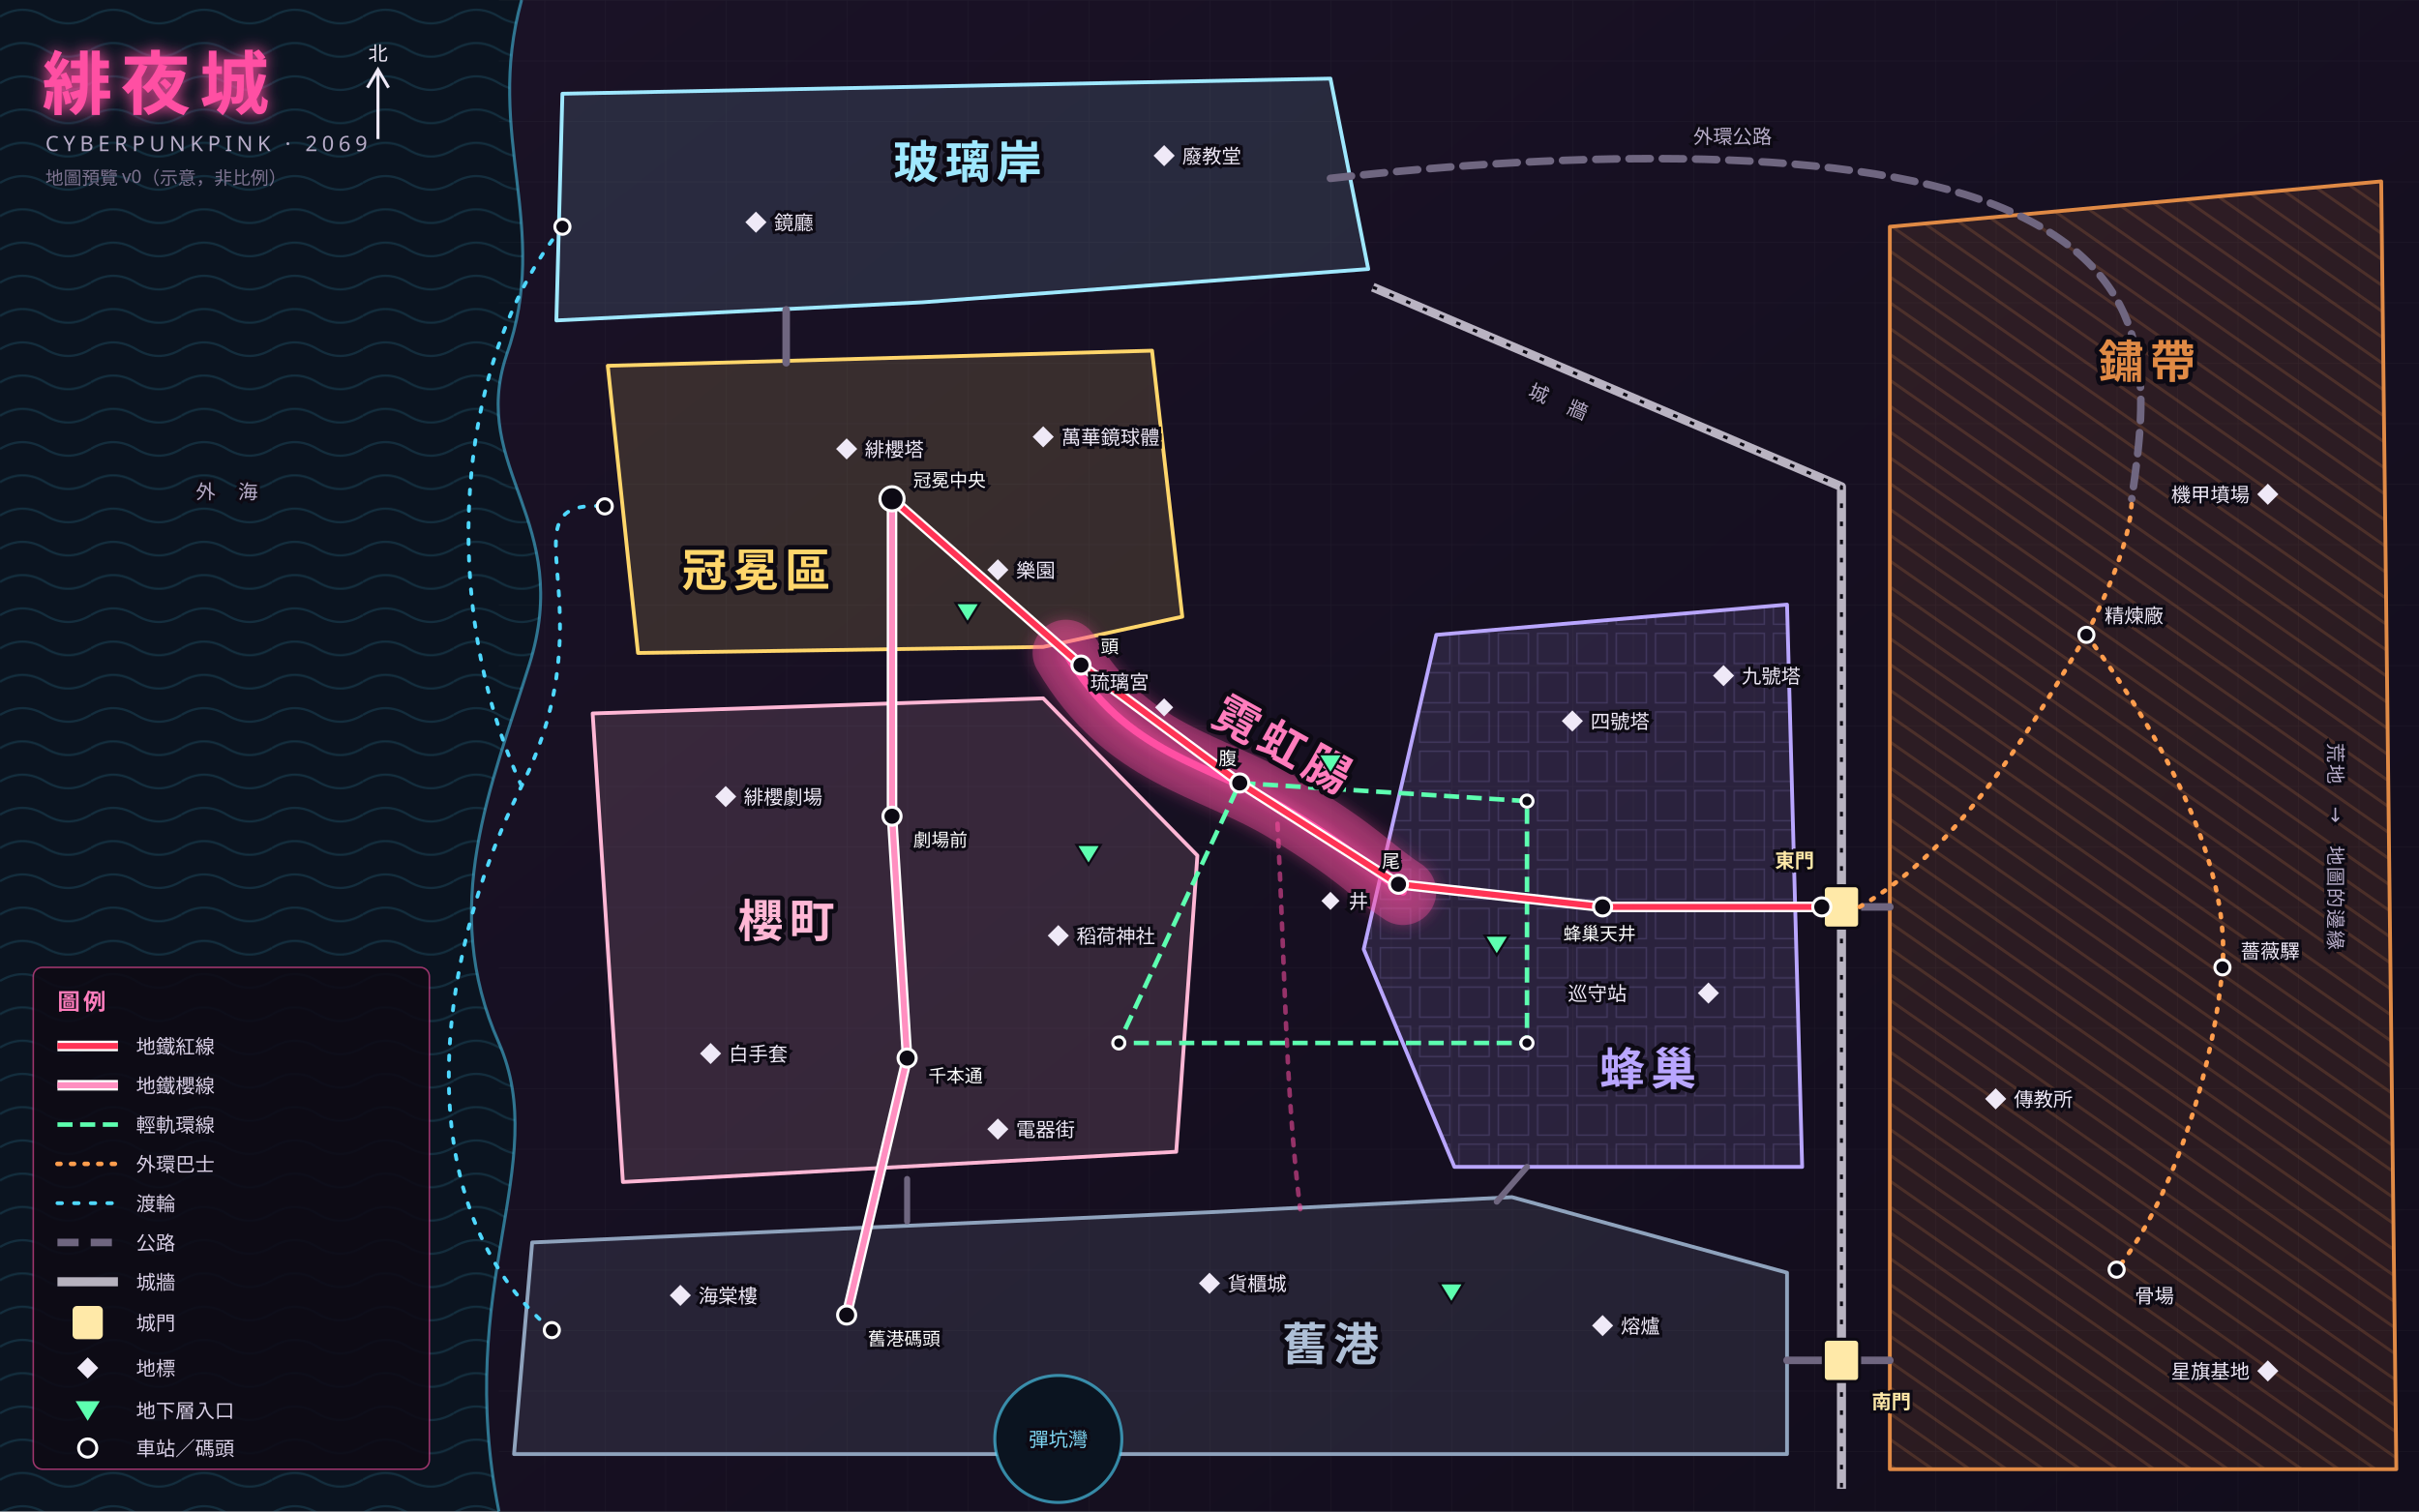
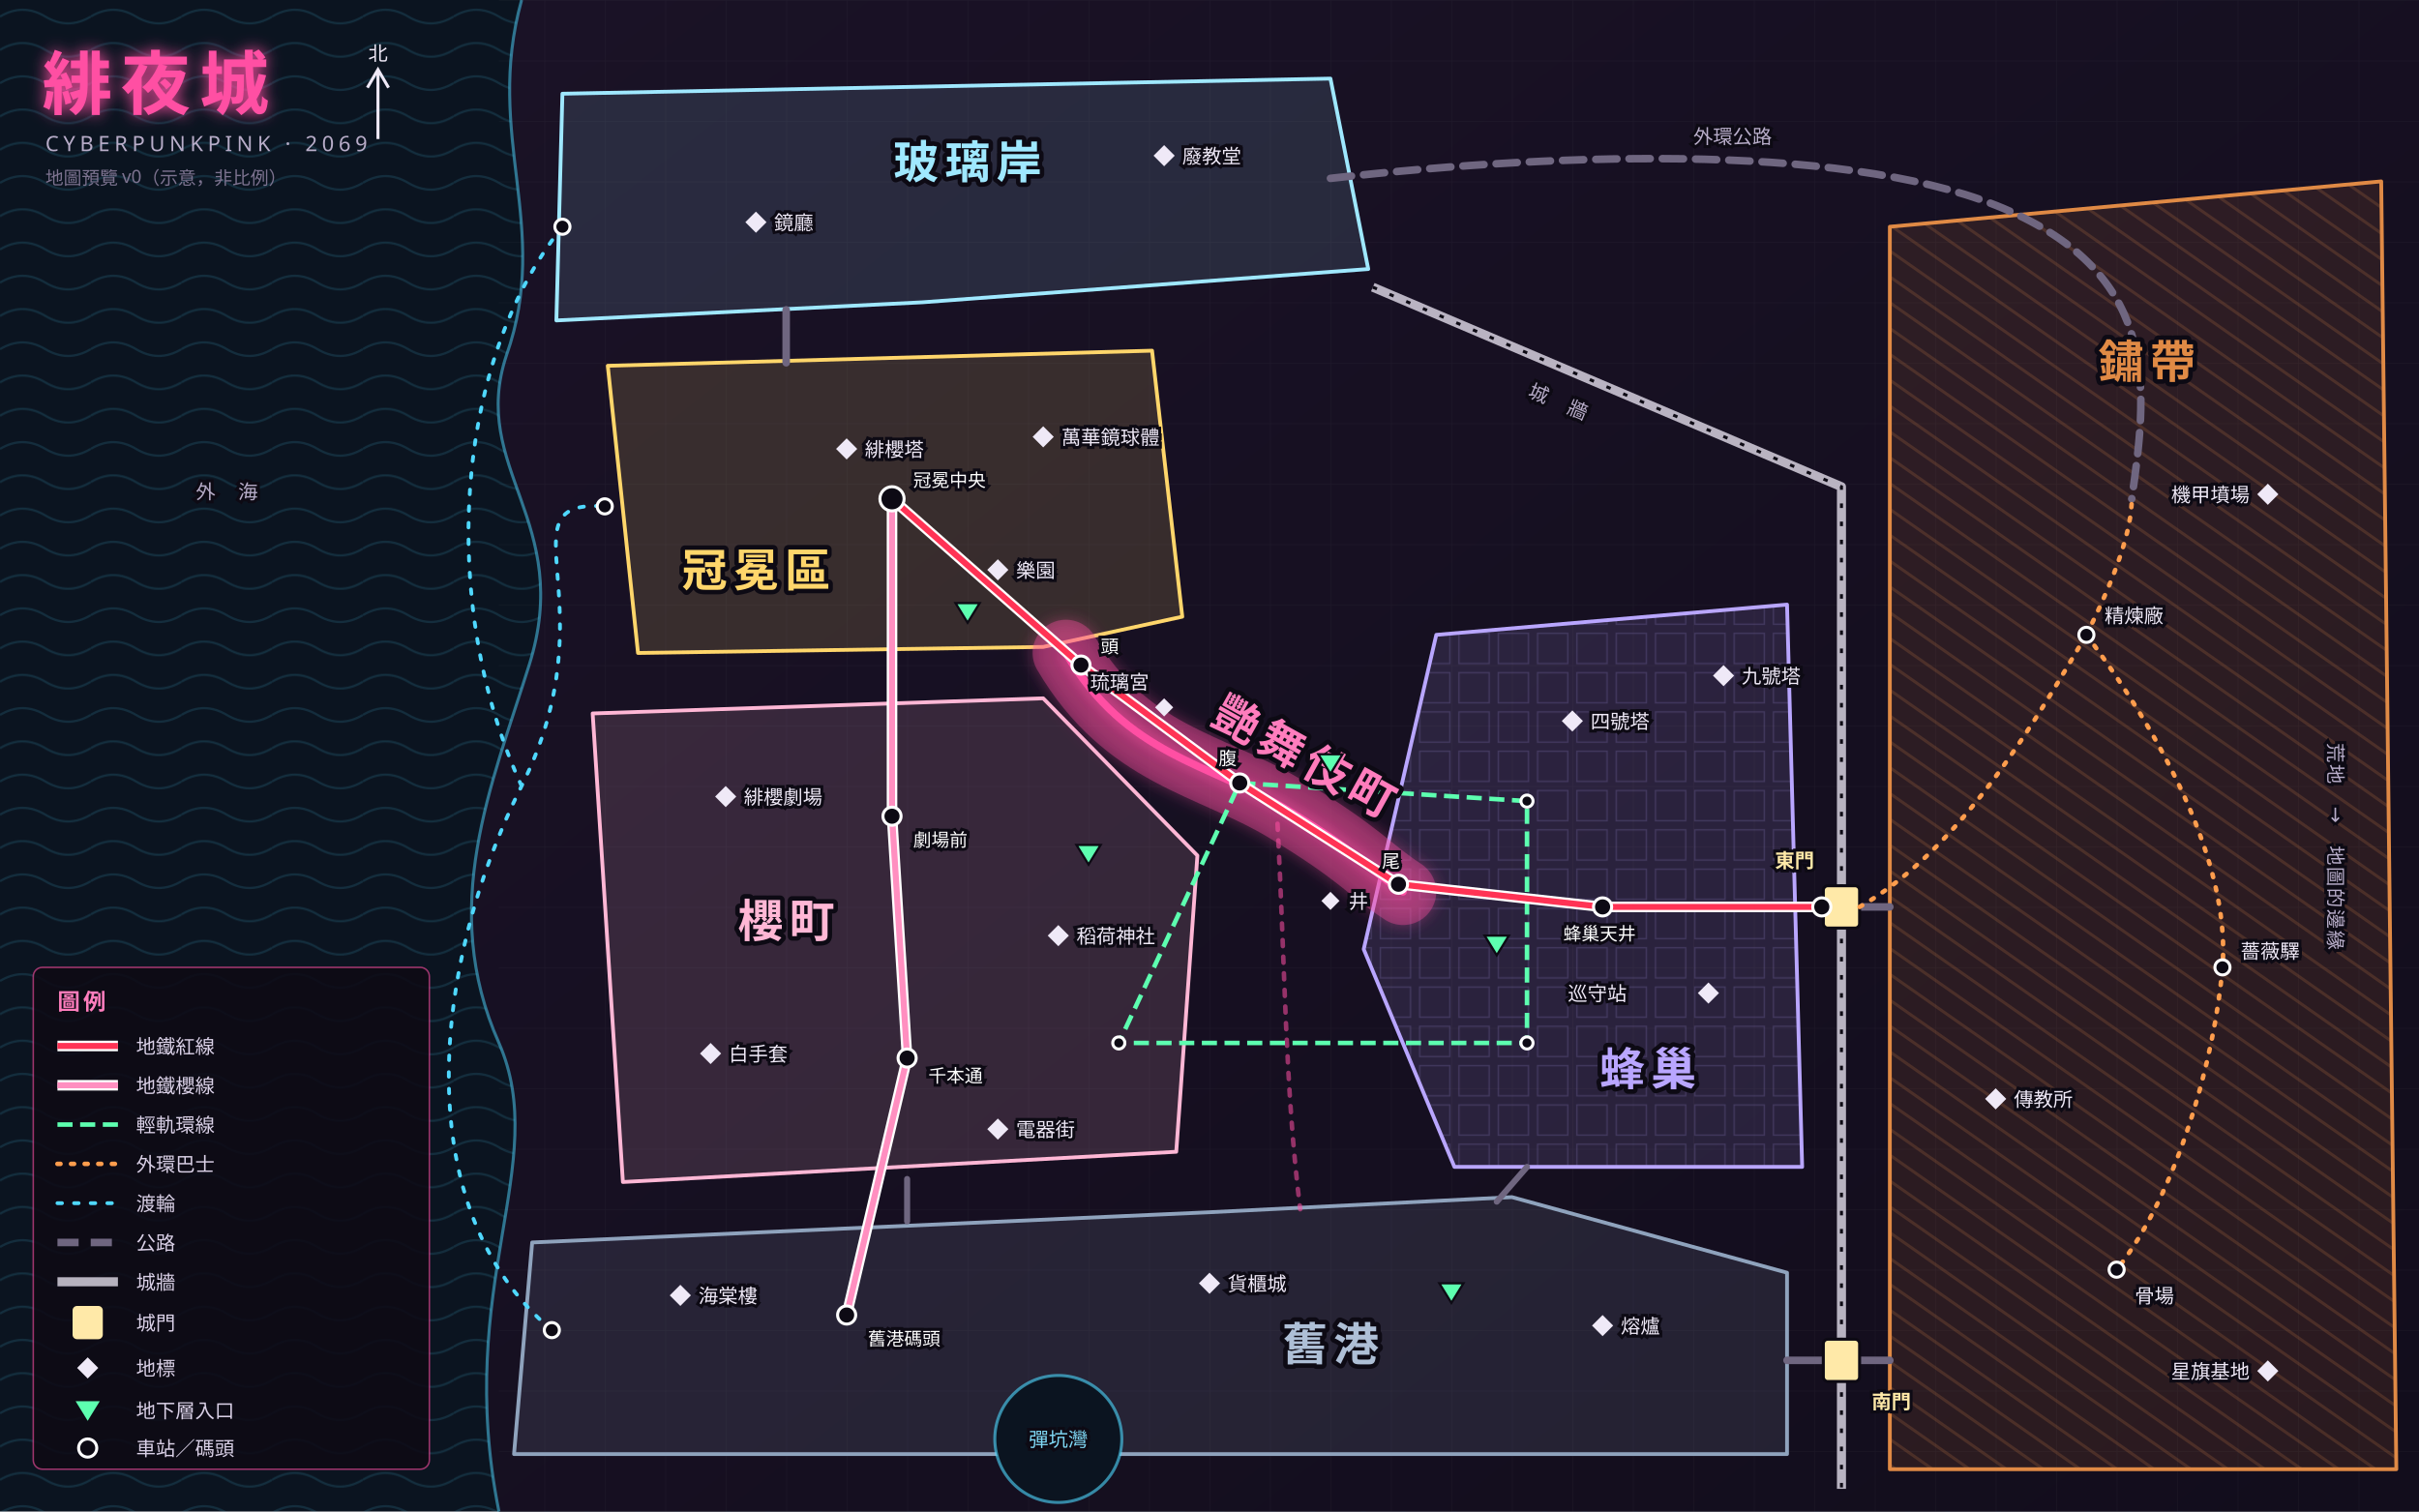
<svg xmlns="http://www.w3.org/2000/svg" viewBox="0 0 1600 1000" width="1600" height="1000" font-family="'Noto Sans TC','PingFang TC','Microsoft JhengHei','WenQuanYi Zen Hei',sans-serif">
  <defs>
    <pattern id="grid" width="40" height="40" patternUnits="userSpaceOnUse">
      <path d="M40 0H0V40" fill="none" stroke="#ffffff" stroke-opacity=".035" />
    </pattern>
    <pattern id="waves" width="60" height="22" patternUnits="userSpaceOnUse">
      <path d="M0 11q15-9 30 0t30 0" fill="none" stroke="#4fd8ff" stroke-opacity=".13" stroke-width="1.5" />
    </pattern>
    <pattern id="fields" width="14" height="14" patternUnits="userSpaceOnUse" patternTransform="rotate(35)">
      <path d="M0 7H14" stroke="#d98a4a" stroke-opacity=".18" stroke-width="2" />
    </pattern>
    <pattern id="blocks" width="26" height="26" patternUnits="userSpaceOnUse">
      <rect x="3" y="3" width="20" height="20" fill="none" stroke="#b9a6ff" stroke-opacity=".16" />
    </pattern>
    <filter id="glow" x="-30%" y="-30%" width="160%" height="160%">
      <feGaussianBlur stdDeviation="5" result="b" />
      <feMerge>
        <feMergeNode in="b" />
        <feMergeNode in="SourceGraphic" />
      </feMerge>
    </filter>
    <linearGradient id="land" x1="0" y1="0" x2="1" y2="1">
      <stop offset="0" stop-color="#1a1226" />
      <stop offset="1" stop-color="#120d1c" />
    </linearGradient>
    <style>
      .d{stroke-width:2.5;stroke-linejoin:round}
      .name{font-size:30px;font-weight:700;paint-order:stroke;stroke:#0d0a14;stroke-width:6px;stroke-linejoin:round;letter-spacing:4px}
      .sub{font-size:13px;fill:#b8adc9;paint-order:stroke;stroke:#0d0a14;stroke-width:4px;letter-spacing:1px}
      .lm{font-size:13px;fill:#efe9f7;paint-order:stroke;stroke:#0d0a14;stroke-width:4px}
      .st{font-size:12px;fill:#fff;paint-order:stroke;stroke:#0d0a14;stroke-width:4px}
      .gate{font-size:13px;font-weight:700;fill:#ffe9a8;paint-order:stroke;stroke:#0d0a14;stroke-width:4px}
      .lg{font-size:13px;fill:#d9d0e6}
      .dot{fill:#0d0a14;stroke:#fff;stroke-width:2}
      .mk{fill:#efe9f7}
    </style>
  </defs>
  <rect width="1600" height="1000" fill="#0b1420" />
  <rect width="1600" height="1000" fill="url(#waves)" />
  <path d="M345 0C320 90 365 150 335 235C310 310 380 345 350 440C325 520 290 600 330 690C365 770 300 850 330 1000H1600V0Z" fill="url(#land)" />
  <path d="M345 0C320 90 365 150 335 235C310 310 380 345 350 440C325 520 290 600 330 690C365 770 300 850 330 1000" fill="none" stroke="#4fd8ff" stroke-opacity=".5" stroke-width="2" />
  <rect x="330" width="1270" height="1000" fill="url(#grid)" />
  <path class="d" d="M1250 150L1575 120L1585 972L1250 972Z" fill="#c9763a" fill-opacity=".13" stroke="#e08a45" />
  <path d="M1250 150L1575 120L1585 972L1250 972Z" fill="url(#fields)" />
  <path class="d" d="M372 62L880 52L905 178L610 200L368 212Z" fill="#9fe8ff" fill-opacity=".12" stroke="#9fe8ff" />
  <path class="d" d="M402 242L762 232L782 408L690 428L422 432Z" fill="#ffd66b" fill-opacity=".14" stroke="#ffd66b" />
  <path class="d" d="M392 472L690 462L792 566L778 762L412 782Z" fill="#ffb7d5" fill-opacity=".14" stroke="#ffb7d5" />
  <path class="d" d="M950 420L1182 400L1192 772L962 772L902 628Z" fill="#b9a6ff" fill-opacity=".13" stroke="#b9a6ff" />
  <path d="M950 420L1182 400L1192 772L962 772L902 628Z" fill="url(#blocks)" />
  <path class="d" d="M352 822L800 802L1000 792L1182 842L1182 962L340 962Z" fill="#7d8ea3" fill-opacity=".16" stroke="#8fa3bd" />
  <circle cx="700" cy="952" r="42" fill="#0b1420" stroke="#4fd8ff" stroke-opacity=".6" stroke-width="2" />
  <g fill="none" stroke="#6f6680" stroke-width="5" stroke-linecap="round">
    <path d="M880 118C1040 100 1230 95 1330 140S1420 260 1410 330" stroke-dasharray="14 8" />
    <path d="M520 240V205" />
    <path d="M1192 600H1250M1182 900H1250" />
    <path d="M845 545C850 640 850 720 860 800" stroke="#ff4fa3" stroke-opacity=".55" stroke-width="3" stroke-dasharray="4 7" />
    <path d="M1010 772L990 795M600 780V808M590 432V465" stroke-width="4" />
  </g>
  <g fill="none" stroke-linecap="round" filter="url(#glow)">
    <path d="M705 432C745 500 800 505 850 535S905 575 928 590" stroke="#ff4fa3" stroke-opacity=".35" stroke-width="44" />
    <path d="M705 432C745 500 800 505 850 535S905 575 928 590" stroke="#ff4fa3" stroke-width="5" />
  </g>
  <path d="M908 190L1218 322V985" fill="none" stroke="#efe9f7" stroke-opacity=".75" stroke-width="6" stroke-linejoin="round" />
  <path d="M908 190L1218 322V985" fill="none" stroke="#0d0a14" stroke-width="2" stroke-dasharray="3 9" />
  <g fill="#ffe9a8" stroke="#0d0a14" stroke-width="2">
    <rect x="1206" y="586" width="24" height="28" rx="3" />
    <rect x="1206" y="886" width="24" height="28" rx="3" />
  </g>
  <text class="gate" x="1200" y="574" text-anchor="end">東門</text>
  <text class="gate" x="1238" y="932">南門</text>
  <text class="sub" x="1010" y="262" transform="rotate(23 1010 262)">城　牆</text>
  <path d="M365 880C270 800 285 640 345 520S330 330 400 335M345 520C290 400 300 240 372 150" fill="none" stroke="#4fd8ff" stroke-width="2.5" stroke-dasharray="3 8" stroke-linecap="round" />
  <path d="M1230 600C1300 560 1350 470 1380 420M1380 420C1440 500 1475 580 1470 640S1440 790 1400 840M1380 420C1400 380 1410 350 1410 330" fill="none" stroke="#ff9d4d" stroke-width="3" stroke-dasharray="2 7" stroke-linecap="round" />
  <path d="M1010 530L820 518L740 690L1010 690Z" fill="none" stroke="#5dffb0" stroke-width="3" stroke-dasharray="10 5" stroke-linejoin="round" />
  <path d="M590 330V540L600 700L560 870" fill="none" stroke="#ffffff" stroke-width="7" stroke-linejoin="round" stroke-linecap="round" />
  <path d="M590 330V540L600 700L560 870" fill="none" stroke="#ff8fc0" stroke-width="4" stroke-linejoin="round" stroke-linecap="round" />
  <path d="M590 330L715 440L820 518L925 585L1060 600H1205" fill="none" stroke="#ffffff" stroke-width="7" stroke-linejoin="round" stroke-linecap="round" />
  <path d="M590 330L715 440L820 518L925 585L1060 600H1205" fill="none" stroke="#ff3355" stroke-width="4" stroke-linejoin="round" stroke-linecap="round" />
  <g class="dot">
    <circle cx="590" cy="330" r="8" />
    <circle cx="715" cy="440" r="6" />
    <circle cx="820" cy="518" r="6" />
    <circle cx="925" cy="585" r="6" />
    <circle cx="1060" cy="600" r="6" />
    <circle cx="1205" cy="600" r="6" />
    <circle cx="590" cy="540" r="6" />
    <circle cx="600" cy="700" r="6" />
    <circle cx="560" cy="870" r="6" />
    <circle cx="1010" cy="530" r="4" />
    <circle cx="740" cy="690" r="4" />
    <circle cx="1010" cy="690" r="4" />
    <circle cx="1380" cy="420" r="5" />
    <circle cx="1470" cy="640" r="5" />
    <circle cx="1400" cy="840" r="5" />
    <circle cx="365" cy="880" r="5" />
    <circle cx="400" cy="335" r="5" />
    <circle cx="372" cy="150" r="5" />
  </g>
  <g class="st">
    <text x="604" y="322">冠冕中央</text>
    <text x="728" y="432">頭</text>
    <text x="806" y="506">腹</text>
    <text x="914" y="574">尾</text>
    <text x="1034" y="622">蜂巢天井</text>
    <text x="604" y="560">劇場前</text>
    <text x="614" y="716">千本通</text>
    <text x="574" y="890">舊港碼頭</text>
  </g>
  <text class="name" x="640" y="118" fill="#9fe8ff" text-anchor="middle">玻璃岸</text>
  <text class="name" x="500" y="388" fill="#ffd66b" text-anchor="middle">冠冕區</text>
  <text class="name" x="520" y="620" fill="#ffb7d5" text-anchor="middle">櫻町</text>
  <text class="name" x="1090" y="718" fill="#b9a6ff" text-anchor="middle">蜂巢</text>
  <text class="name" x="880" y="900" fill="#aebfd6" text-anchor="middle">舊港</text>
  <text class="name" x="1420" y="250" fill="#e08a45" text-anchor="middle">鏽帶</text>
-   <text class="name" x="800" y="478" fill="#ff7dbd" font-size="24" transform="rotate(29 800 478)">霓虹腸</text>
+   <text class="name" x="800" y="478" fill="#ff7dbd" font-size="24" transform="rotate(29 800 478)">艷舞伎町</text>
  <text class="sub" x="1540" y="560" transform="rotate(90 1540 560)" text-anchor="middle">荒地　→　地圖的邊緣</text>
  <text class="sub" x="150" y="330" text-anchor="middle" fill="#7fd8f5">外　海</text>
  <g class="mk">
    <path d="M560 290l7 7-7 7-7-7z" />
    <path d="M690 282l7 7-7 7-7-7z" />
    <path d="M660 370l7 7-7 7-7-7z" />
    <path d="M500 140l7 7-7 7-7-7z" />
    <path d="M770 96l7 7-7 7-7-7z" />
    <path d="M480 520l7 7-7 7-7-7z" />
    <path d="M700 612l7 7-7 7-7-7z" />
    <path d="M470 690l7 7-7 7-7-7z" />
    <path d="M660 740l7 7-7 7-7-7z" />
    <path d="M1040 470l7 7-7 7-7-7z" />
    <path d="M1140 440l7 7-7 7-7-7z" />
    <path d="M1130 650l7 7-7 7-7-7z" />
    <path d="M450 850l7 7-7 7-7-7z" />
    <path d="M1060 870l7 7-7 7-7-7z" />
    <path d="M800 842l7 7-7 7-7-7z" />
    <path d="M1500 320l7 7-7 7-7-7z" />
    <path d="M1320 720l7 7-7 7-7-7z" />
    <path d="M1500 900l7 7-7 7-7-7z" />
    <path d="M770 462l6 6-6 6-6-6z" />
    <path d="M880 590l6 6-6 6-6-6z" />
  </g>
  <g class="lm">
    <text x="572" y="302">緋櫻塔</text>
    <text x="702" y="294">萬華鏡球體</text>
    <text x="672" y="382">樂園</text>
    <text x="512" y="152">鏡廳</text>
    <text x="782" y="108">廢教堂</text>
    <text x="492" y="532">緋櫻劇場</text>
    <text x="712" y="624">稻荷神社</text>
    <text x="482" y="702">白手套</text>
    <text x="672" y="752">電器街</text>
    <text x="1052" y="482">四號塔</text>
    <text x="1152" y="452">九號塔</text>
    <text x="1076" y="662" text-anchor="end">巡守站</text>
    <text x="462" y="862">海棠樓</text>
    <text x="1072" y="882">熔爐</text>
    <text x="812" y="854">貨櫃城</text>
    <text x="700" y="957" text-anchor="middle" fill="#7fd8f5">彈坑灣</text>
    <text x="1392" y="412">精煉廠</text>
    <text x="1482" y="634">薔薇驛</text>
    <text x="1412" y="862">骨場</text>
    <text x="1488" y="332" text-anchor="end">機甲墳場</text>
    <text x="1332" y="732">傳教所</text>
    <text x="1488" y="912" text-anchor="end">星旗基地</text>
    <text x="760" y="456" text-anchor="end">琉璃宮</text>
    <text x="892" y="601">井</text>
    <text x="1120" y="95" fill="#b8adc9">外環公路</text>
  </g>
  <g fill="#5dffb0" stroke="#0d0a14" stroke-width="1.5">
    <path d="M640 400l8 13h-16z" transform="rotate(180 640 406)" />
    <path d="M880 500l8 13h-16z" transform="rotate(180 880 506)" />
    <path d="M720 560l8 13h-16z" transform="rotate(180 720 566)" />
    <path d="M990 620l8 13h-16z" transform="rotate(180 990 626)" />
    <path d="M960 850l8 13h-16z" transform="rotate(180 960 856)" />
  </g>
  <g>
    <text x="28" y="72" font-size="46" font-weight="900" fill="#ff4fa3" filter="url(#glow)" letter-spacing="6">緋夜城</text>
    <text x="30" y="100" font-size="14" fill="#b8adc9" letter-spacing="3">CYBERPUNKPINK · 2069</text>
    <text x="30" y="122" font-size="12" fill="#7d7390">地圖預覽 v0（示意，非比例）</text>
    <g transform="translate(250 70)" fill="none" stroke="#efe9f7" stroke-width="2">
      <path d="M0 22V-22M-7-12L0-24L7-12" />
      <text x="0" y="-30" text-anchor="middle" font-size="13" fill="#efe9f7" stroke="none">北</text>
    </g>
  </g>
  <g transform="translate(22 640)">
    <rect width="262" height="332" rx="6" fill="#0d0a14" fill-opacity=".86" stroke="#ff4fa3" stroke-opacity=".6" />
    <text x="16" y="28" font-size="15" font-weight="700" fill="#ff7dbd" letter-spacing="2">圖例</text>
    <g class="lg">
      <path d="M16 52H56" stroke="#fff" stroke-width="7" />
      <path d="M16 52H56" stroke="#ff3355" stroke-width="4" />
      <text x="68" y="57">地鐵紅線</text>
      <path d="M16 78H56" stroke="#fff" stroke-width="7" />
      <path d="M16 78H56" stroke="#ff8fc0" stroke-width="4" />
      <text x="68" y="83">地鐵櫻線</text>
      <path d="M16 104H56" stroke="#5dffb0" stroke-width="3" stroke-dasharray="10 5" />
      <text x="68" y="109">輕軌環線</text>
      <path d="M16 130H56" stroke="#ff9d4d" stroke-width="3" stroke-dasharray="2 7" stroke-linecap="round" />
      <text x="68" y="135">外環巴士</text>
      <path d="M16 156H56" stroke="#4fd8ff" stroke-width="2.5" stroke-dasharray="3 8" stroke-linecap="round" />
      <text x="68" y="161">渡輪</text>
      <path d="M16 182H56" stroke="#6f6680" stroke-width="5" stroke-dasharray="14 8" />
      <text x="68" y="187">公路</text>
      <path d="M16 208H56" stroke="#efe9f7" stroke-opacity=".75" stroke-width="6" />
      <text x="68" y="213">城牆</text>
      <rect x="26" y="224" width="20" height="22" rx="3" fill="#ffe9a8" />
      <text x="68" y="240">城門</text>
      <path d="M36 258l7 7-7 7-7-7z" fill="#efe9f7" />
      <text x="68" y="270">地標</text>
      <path d="M36 300l8-13h-16z" fill="#5dffb0" />
      <text x="68" y="298">地下層入口</text>
      <circle cx="36" cy="318" r="6" class="dot" />
      <text x="68" y="323">車站／碼頭</text>
    </g>
  </g>
</svg>
